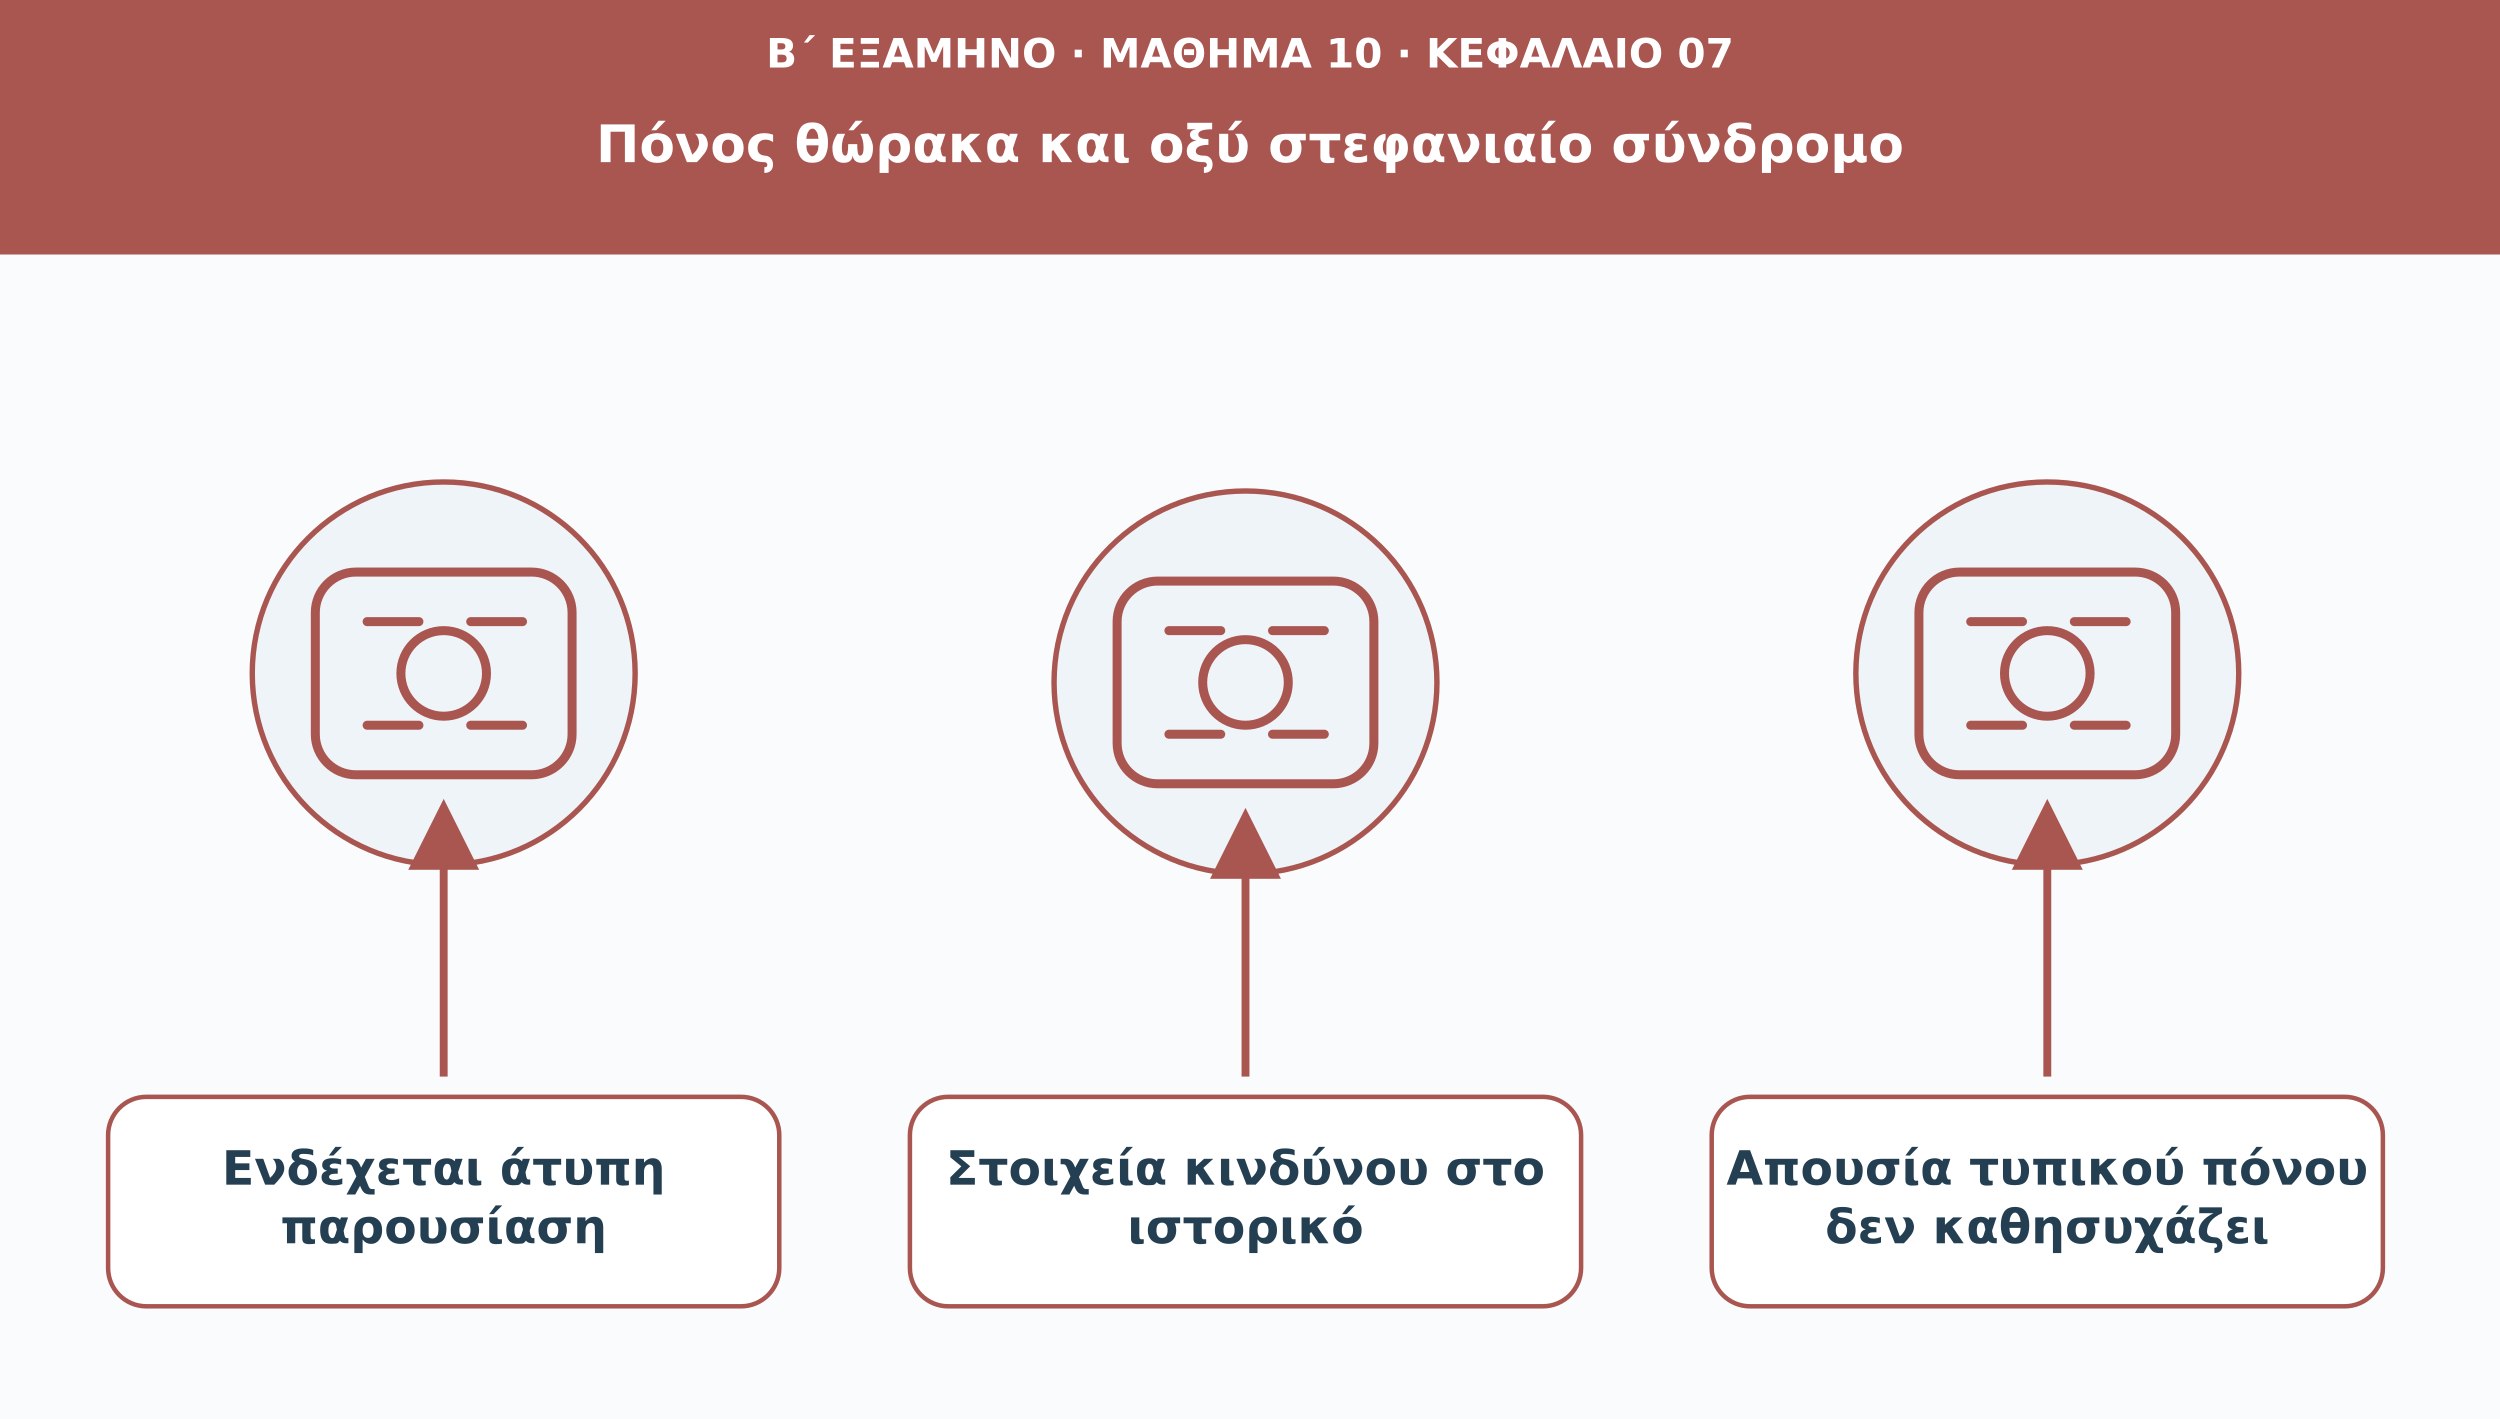
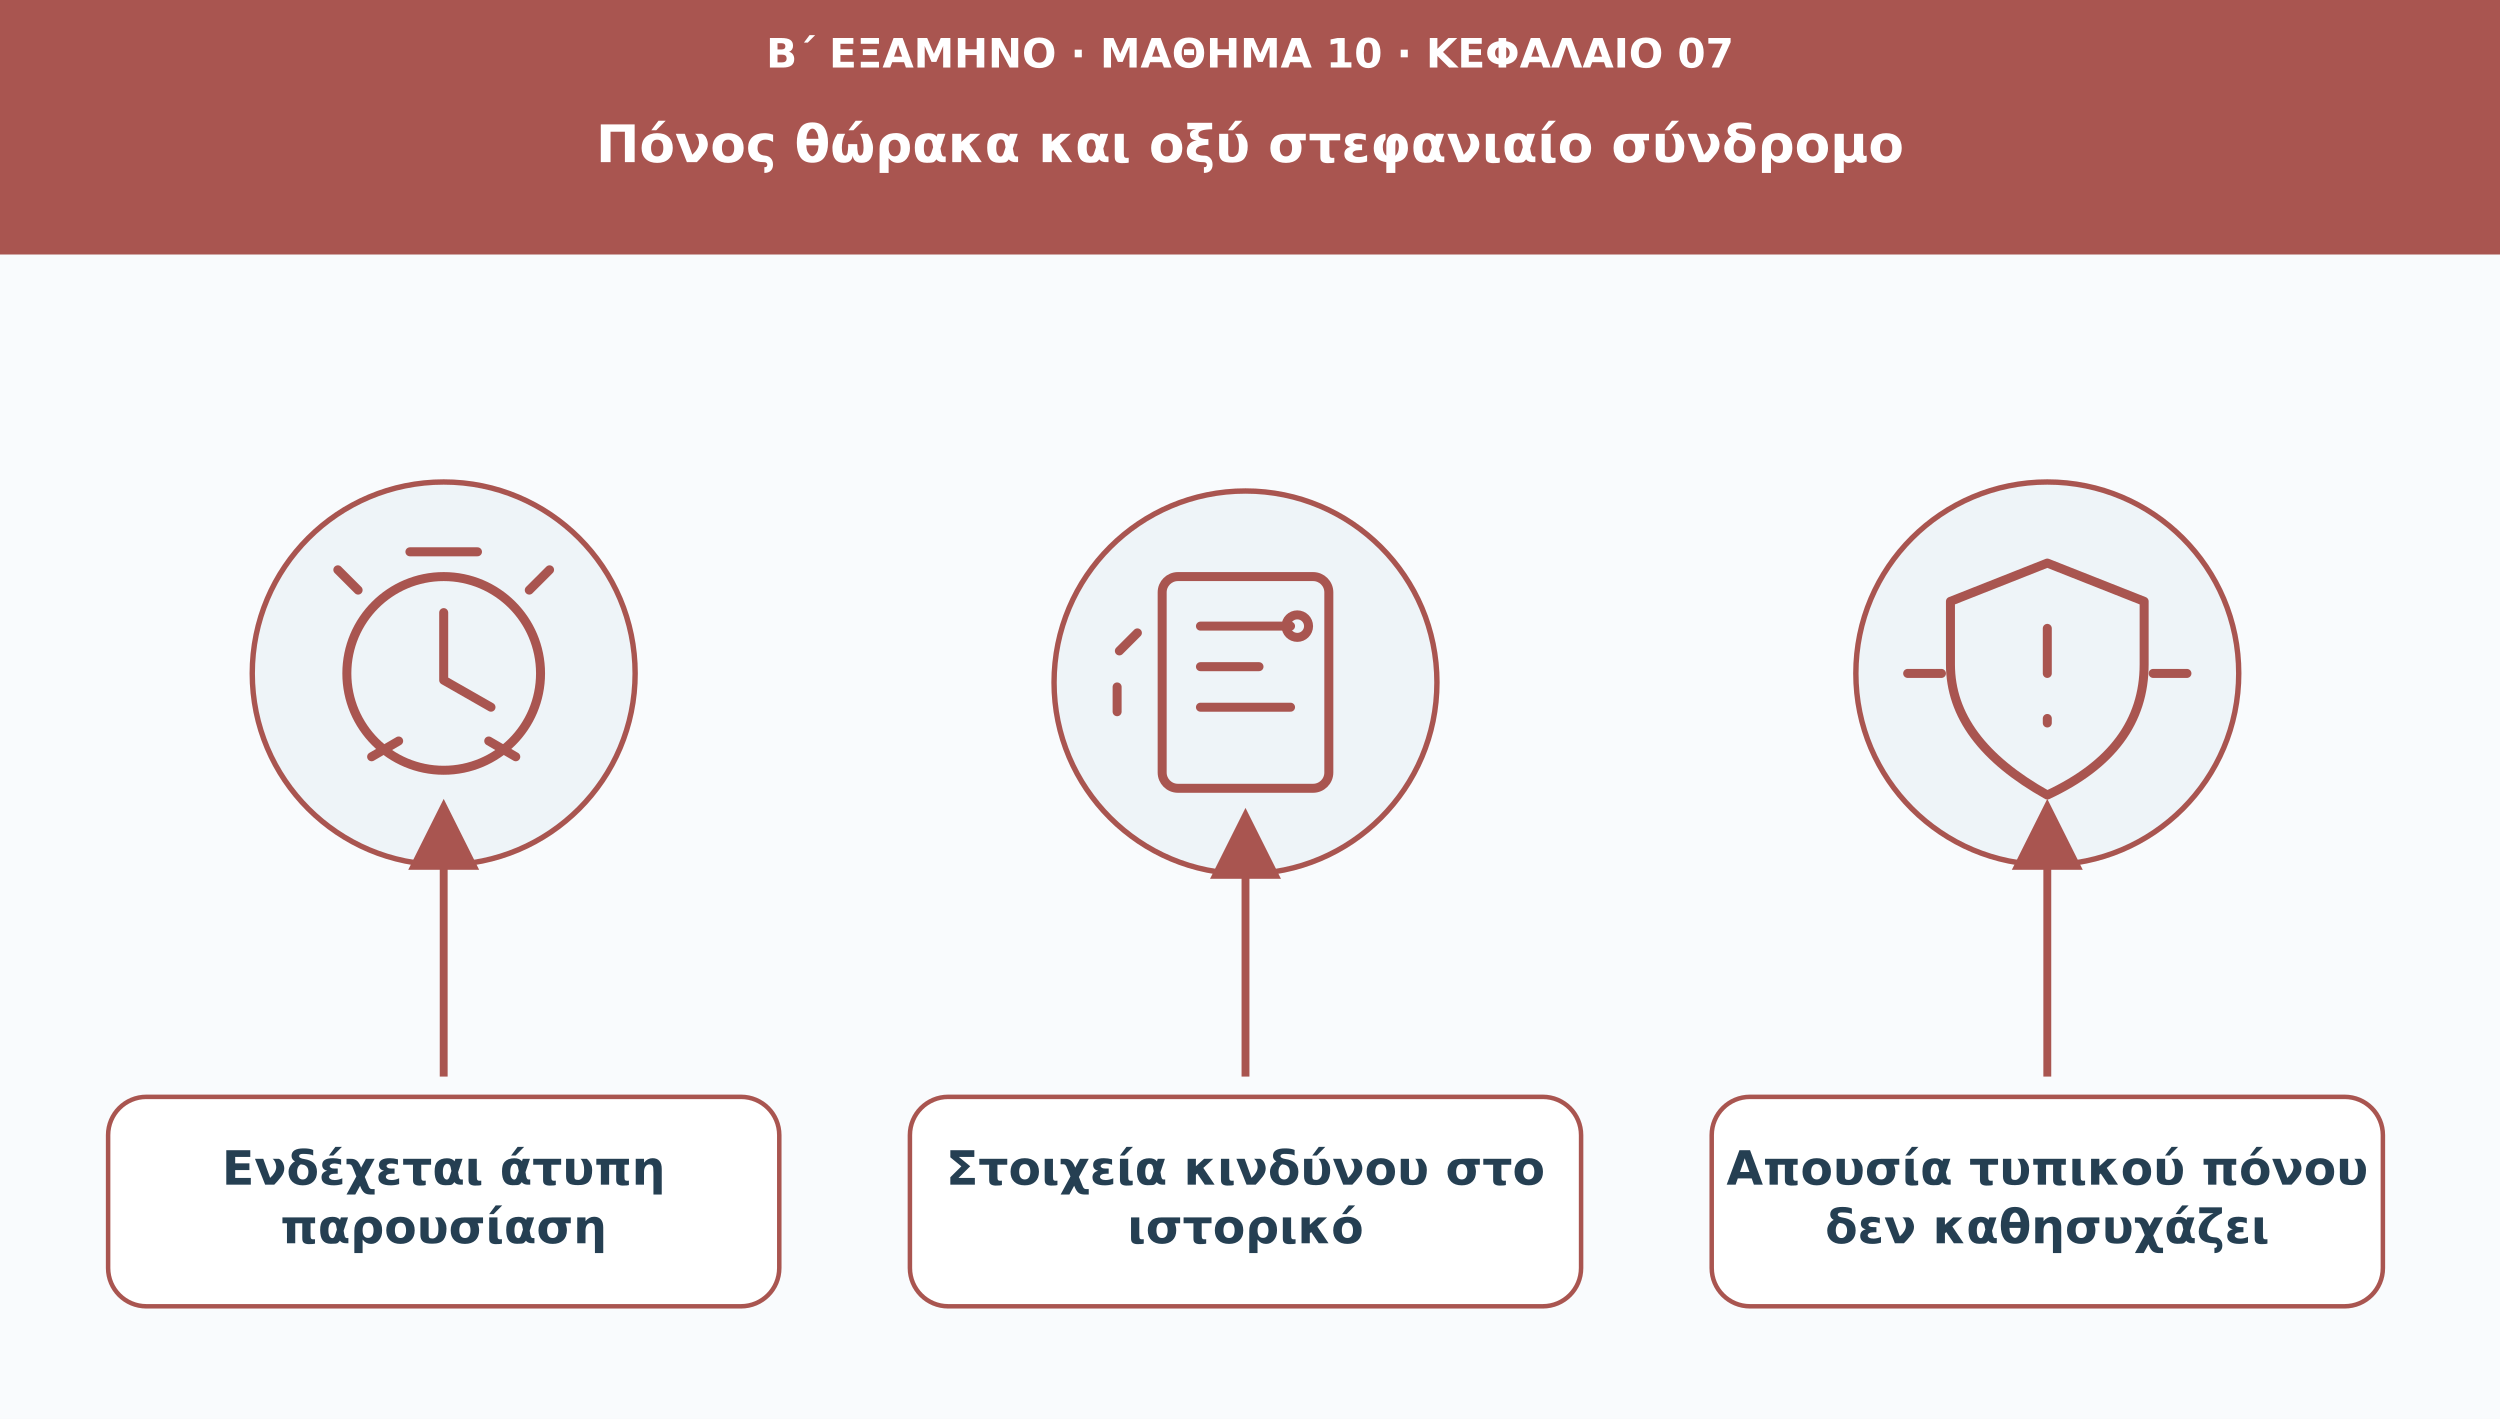
<svg xmlns="http://www.w3.org/2000/svg" viewBox="0 0 1110 630" role="img" aria-labelledby="t d">
  <defs>
    <marker id="arr" viewBox="0 0 10 10" markerWidth="9" markerHeight="9" refX="8" refY="5" orient="auto">
      <path d="M0 0L10 5L0 10Z" fill="#a95550" />
    </marker>
  </defs>
  <rect width="1110" height="630" fill="#f9fbfd" />
  <rect width="1110" height="113" fill="#a95550" />
  <text x="555" y="30" font-family="DejaVu Sans,Arial,sans-serif" font-size="18" fill="#ffffff" font-weight="690" text-anchor="middle">Β΄ ΕΞΑΜΗΝΟ · ΜΑΘΗΜΑ 10 · ΚΕΦΑΛΑΙΟ 07</text>
  <text x="555" y="72" font-family="DejaVu Sans,Arial,sans-serif" font-size="23" fill="#ffffff" font-weight="720" text-anchor="middle">Πόνος θώρακα και οξύ στεφανιαίο σύνδρομο</text>
  <circle cx="197" cy="299" r="85" fill="#eef4f8" stroke="#a95550" stroke-width="2.4" />
  <g transform="translate(197 299)" fill="none" stroke="#a95550" stroke-width="4" stroke-linecap="round" stroke-linejoin="round">
-     <rect x="-57" y="-45" width="114" height="90" rx="18" />
-     <circle r="19" />
-     <path d="M-34-23h23m23 0h23m-69 46h23m23 0h23" />
+     <circle r="43" />
+     <path d="M0-27v30l21 12M-32 37l12-7M32 37l-12-7M-47-46l9 9m85-9-9 9" />
+     <path d="M-15-54h30" />
  </g>
  <path d="M197 478L197 361" stroke="#a95550" stroke-width="3.5" marker-end="url(#arr)" />
  <rect x="48" y="487" width="298" height="93" rx="17" fill="#ffffff" stroke="#a95550" stroke-width="2" />
  <text x="197" y="526" font-family="DejaVu Sans,Arial,sans-serif" font-size="21" fill="#253f52" font-weight="700" text-anchor="middle">Ενδέχεται άτυπη</text>
  <text x="197" y="552" font-family="DejaVu Sans,Arial,sans-serif" font-size="21" fill="#253f52" font-weight="700" text-anchor="middle">παρουσίαση</text>
  <circle cx="553" cy="303" r="85" fill="#eef4f8" stroke="#a95550" stroke-width="2.4" />
  <g transform="translate(553 303)" fill="none" stroke="#a95550" stroke-width="4" stroke-linecap="round" stroke-linejoin="round">
-     <rect x="-57" y="-45" width="114" height="90" rx="18" />
-     <circle r="19" />
-     <path d="M-34-23h23m23 0h23m-69 46h23m23 0h23" />
+     <rect x="-37" y="-47" width="74" height="94" rx="7" />
+     <path d="M-20-25h40m-40 18h26m-26 18h40" />
+     <circle cx="23" cy="-25" r="5" />
+     <path d="M-48-22l-8 8m-1 16v11" />
  </g>
  <path d="M553 478L553 365" stroke="#a95550" stroke-width="3.5" marker-end="url(#arr)" />
  <rect x="404" y="487" width="298" height="93" rx="17" fill="#ffffff" stroke="#a95550" stroke-width="2" />
  <text x="553" y="526" font-family="DejaVu Sans,Arial,sans-serif" font-size="21" fill="#253f52" font-weight="700" text-anchor="middle">Στοιχεία κινδύνου στο</text>
  <text x="553" y="552" font-family="DejaVu Sans,Arial,sans-serif" font-size="21" fill="#253f52" font-weight="700" text-anchor="middle">ιστορικό</text>
  <circle cx="909" cy="299" r="85" fill="#eef4f8" stroke="#a95550" stroke-width="2.4" />
  <g transform="translate(909 299)" fill="none" stroke="#a95550" stroke-width="4" stroke-linecap="round" stroke-linejoin="round">
-     <rect x="-57" y="-45" width="114" height="90" rx="18" />
-     <circle r="19" />
-     <path d="M-34-23h23m23 0h23m-69 46h23m23 0h23" />
+     <path d="M0-49l43 17v28Q43 34 0 54Q-43 30-43-4v-28z" />
+     <path d="M0-20v20m0 20v2M-62 0h15m94 0h15" />
  </g>
  <path d="M909 478L909 361" stroke="#a95550" stroke-width="3.5" marker-end="url(#arr)" />
  <rect x="760" y="487" width="298" height="93" rx="17" fill="#ffffff" stroke="#a95550" stroke-width="2" />
  <text x="909" y="526" font-family="DejaVu Sans,Arial,sans-serif" font-size="21" fill="#253f52" font-weight="700" text-anchor="middle">Απουσία τυπικού πόνου</text>
  <text x="909" y="552" font-family="DejaVu Sans,Arial,sans-serif" font-size="21" fill="#253f52" font-weight="700" text-anchor="middle">δεν καθησυχάζει</text>
</svg>
